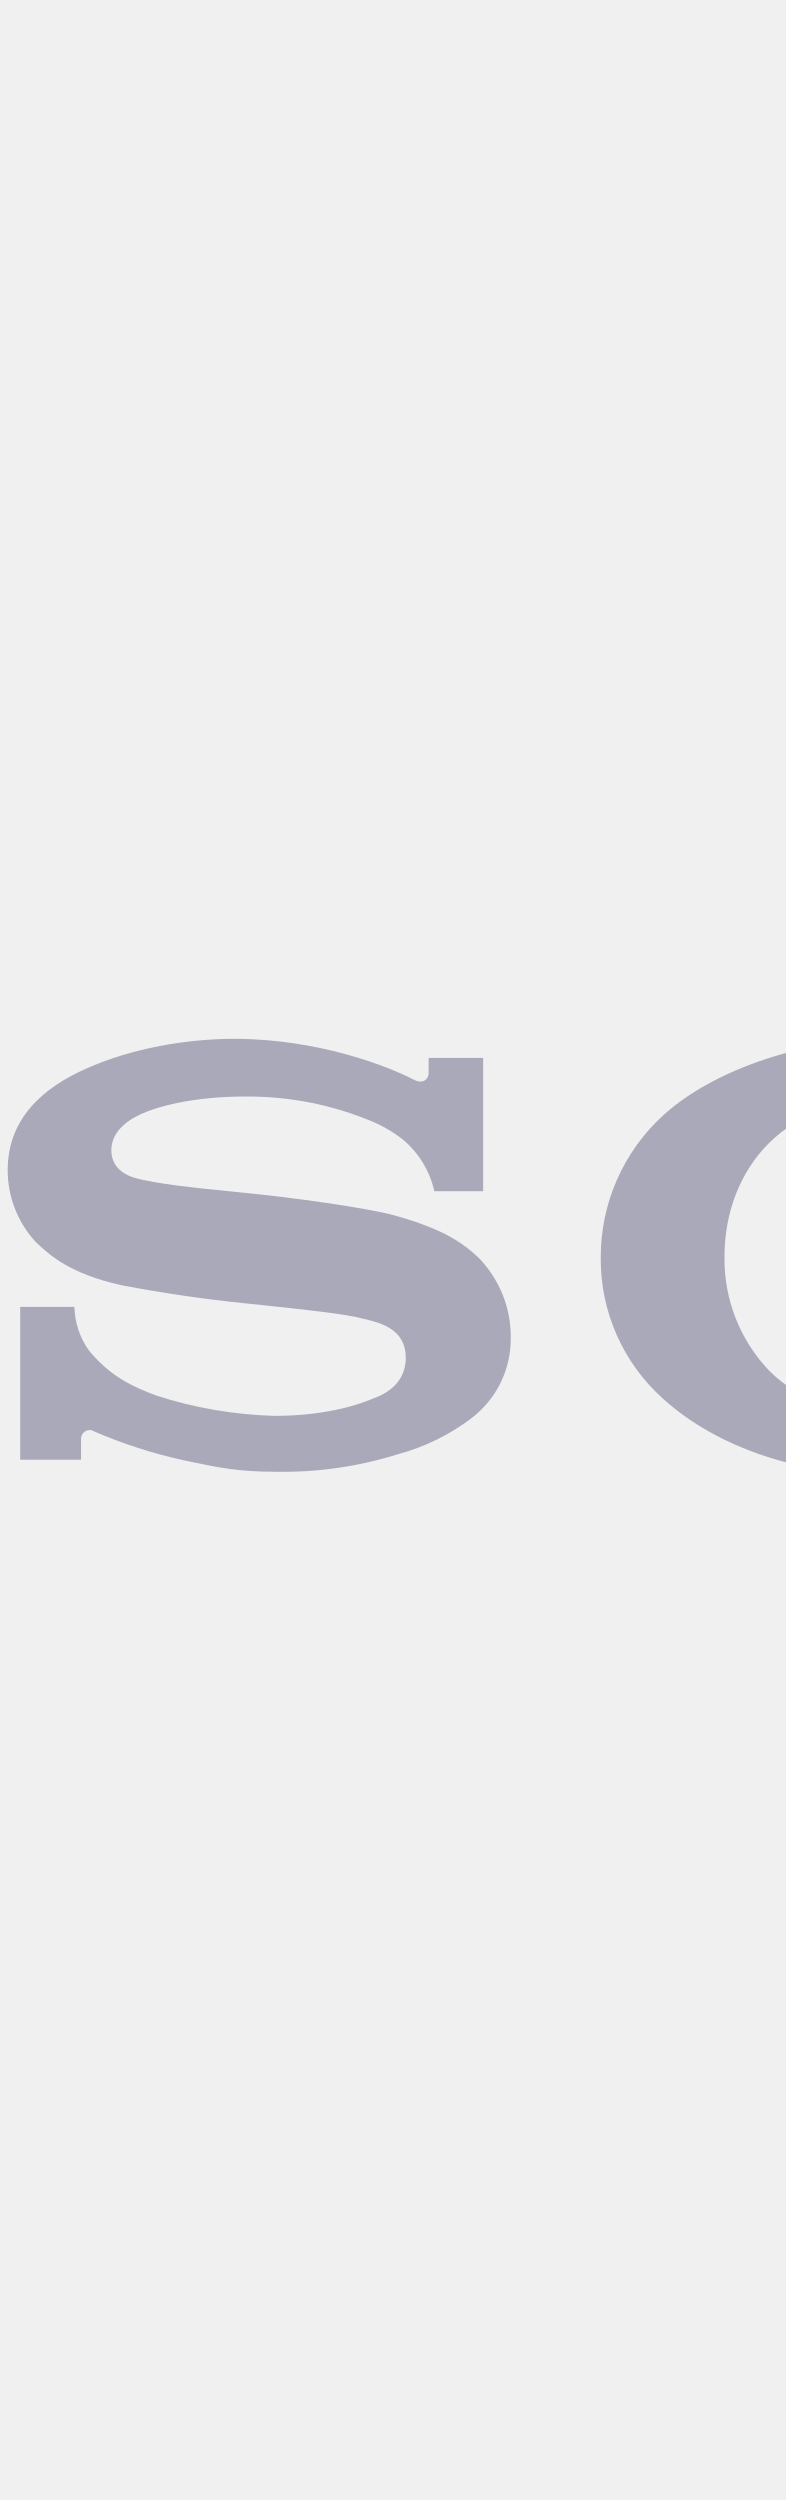
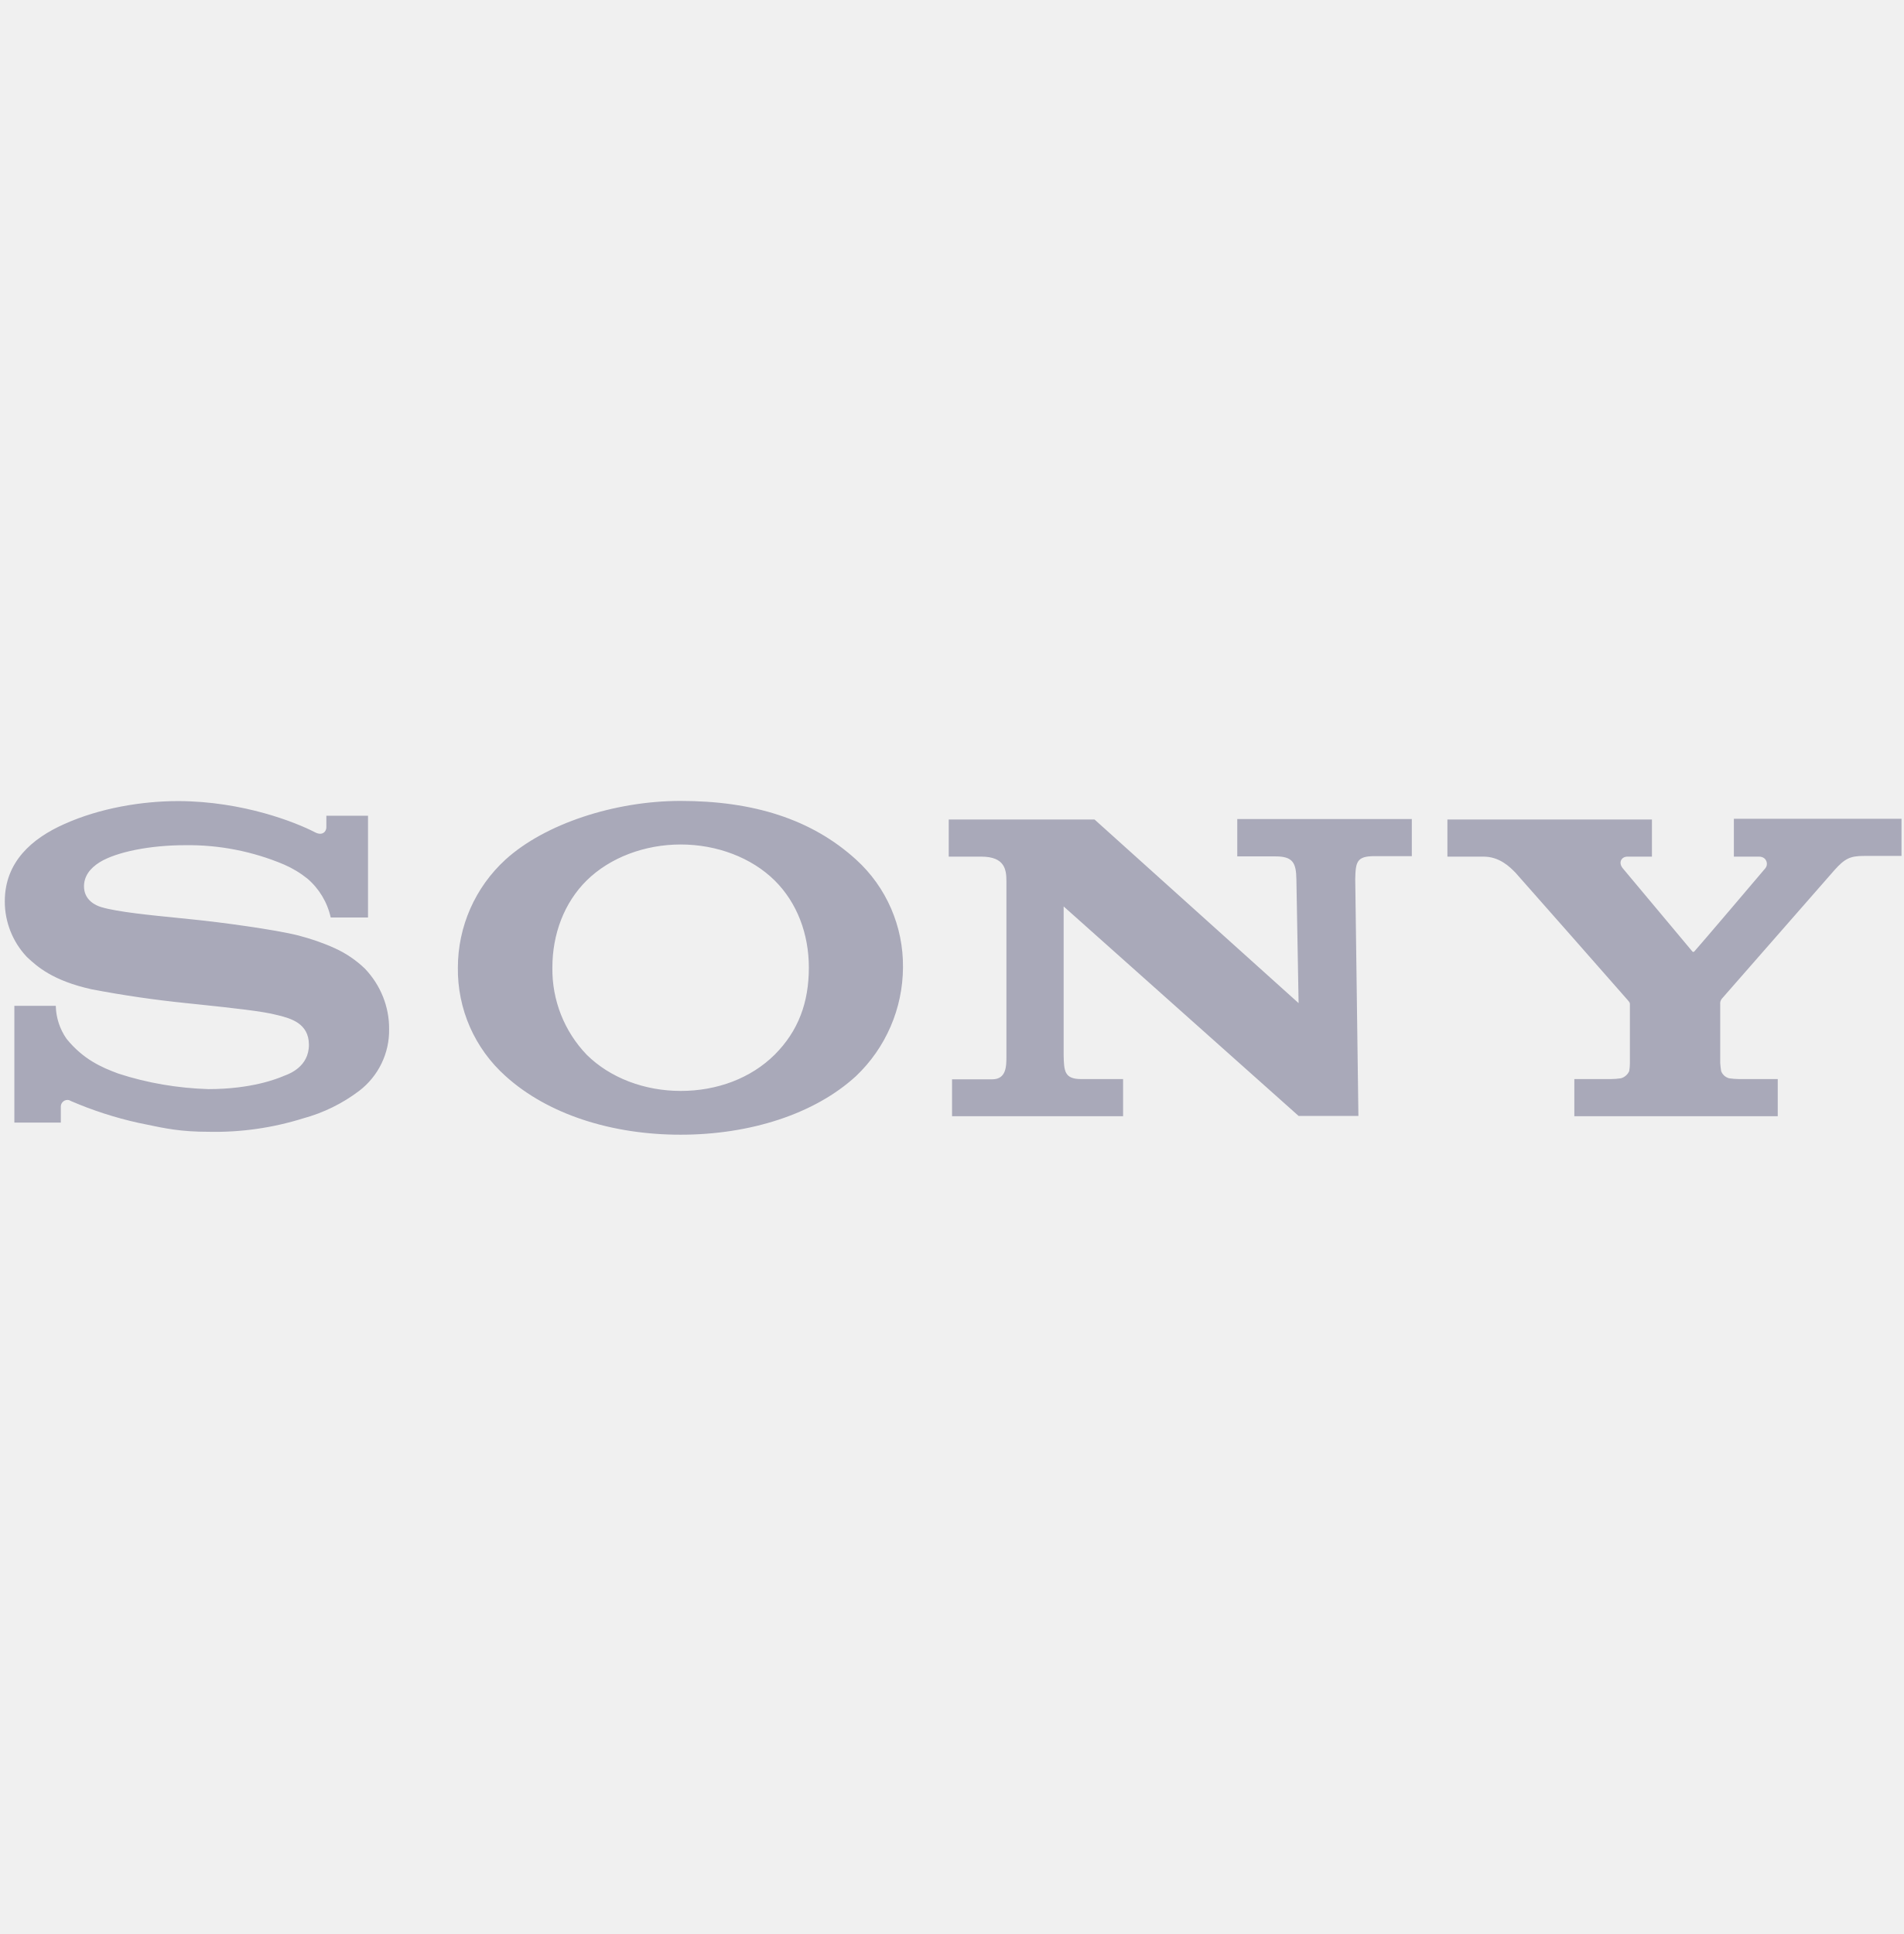
- <svg xmlns="http://www.w3.org/2000/svg" width="49" height="156" viewBox="0 0 49 156" fill="none">
-   <g clip-path="url(#clip0_0_345)">
-     <path d="M55.671 64.809C61.616 64.809 66.374 66.294 70.008 69.599C72.493 71.852 73.881 75.06 73.842 78.423C73.833 80.082 73.489 81.723 72.83 83.246C72.171 84.769 71.211 86.143 70.008 87.286C66.606 90.41 61.307 92.076 55.678 92.076C50.042 92.076 44.833 90.41 41.38 87.286C40.135 86.173 39.143 84.806 38.471 83.277C37.8 81.748 37.464 80.093 37.487 78.423C37.487 75.079 38.895 71.871 41.38 69.599C44.607 66.668 50.314 64.809 55.671 64.809ZM55.691 88.499C58.666 88.499 61.423 87.46 63.359 85.543C65.296 83.606 66.154 81.283 66.154 78.423C66.154 75.686 65.199 73.123 63.359 71.303C61.462 69.431 58.628 68.366 55.691 68.366C52.754 68.366 49.926 69.425 48.009 71.303C46.169 73.123 45.208 75.686 45.208 78.423C45.168 81.072 46.175 83.631 48.009 85.543C49.926 87.441 52.741 88.499 55.691 88.499ZM24.442 75.796C25.474 76.067 26.475 76.403 27.45 76.848C28.354 77.26 29.181 77.823 29.896 78.513C31.168 79.843 31.891 81.625 31.871 83.458C31.885 84.43 31.671 85.392 31.246 86.266C30.821 87.14 30.198 87.903 29.425 88.493C28.058 89.529 26.504 90.292 24.848 90.739C22.356 91.522 19.753 91.892 17.141 91.837C14.869 91.837 13.616 91.572 11.893 91.21L11.396 91.107C9.497 90.687 7.642 90.086 5.857 89.313C5.778 89.259 5.683 89.231 5.586 89.235C5.445 89.239 5.31 89.297 5.211 89.398C5.112 89.5 5.057 89.636 5.057 89.777V91.088H1.261V81.547H4.644C4.665 82.514 4.973 83.454 5.528 84.245C6.897 85.924 8.368 86.569 9.769 87.086C12.138 87.86 14.623 88.273 17.102 88.351C20.672 88.351 22.757 87.486 23.209 87.299L23.267 87.273L23.305 87.26C23.706 87.112 25.32 86.524 25.32 84.73C25.32 82.961 23.809 82.574 22.821 82.322L22.679 82.29C21.582 81.993 19.052 81.722 16.289 81.431L15.308 81.328C12.717 81.064 10.139 80.687 7.581 80.198C4.366 79.488 3.101 78.313 2.314 77.584L2.262 77.532C1.114 76.308 0.477 74.692 0.48 73.014C0.48 69.812 2.675 67.875 5.367 66.688C8.246 65.397 11.667 64.822 14.662 64.822C19.955 64.841 24.261 66.565 25.81 67.365C26.436 67.701 26.746 67.288 26.746 66.978V66.016H30.148V74.33H27.101C26.828 73.097 26.162 71.985 25.203 71.161C24.619 70.691 23.974 70.303 23.286 70.005C20.732 68.927 17.983 68.389 15.211 68.424C12.351 68.424 9.614 68.973 8.239 69.812C7.387 70.341 6.948 71.006 6.948 71.787C6.948 72.904 7.891 73.349 8.368 73.485C9.634 73.872 12.448 74.15 14.636 74.369L15.953 74.505C18.064 74.718 22.486 75.305 24.442 75.796ZM141.711 69.36V66.268H155.402V69.302H152.33C151.219 69.302 150.767 69.515 149.928 70.457L140.717 80.979C140.62 81.109 140.576 81.27 140.594 81.431V86.221C140.61 86.443 140.636 86.665 140.672 86.886C140.727 87.026 140.814 87.152 140.926 87.252C141.038 87.353 141.172 87.427 141.317 87.466C141.595 87.507 141.876 87.529 142.156 87.531H145.294V90.565H128.678V87.531H131.648C131.928 87.529 132.209 87.508 132.487 87.466C132.634 87.424 132.771 87.351 132.887 87.25C133.003 87.15 133.095 87.025 133.158 86.886C133.197 86.673 133.216 86.457 133.216 86.24V81.45C133.216 81.289 133.216 81.289 133.003 81.037C129.971 77.583 126.933 74.134 123.889 70.69C123.398 70.18 122.559 69.36 121.268 69.36H118.311V66.326H135.017V69.36H133.003C132.551 69.36 132.241 69.812 132.629 70.302L138.303 77.087C138.361 77.164 138.4 77.164 138.477 77.106C138.554 77.048 144.248 70.361 144.287 70.302C144.334 70.241 144.368 70.17 144.387 70.095C144.407 70.02 144.411 69.942 144.401 69.865C144.39 69.788 144.364 69.714 144.324 69.648C144.285 69.581 144.233 69.523 144.17 69.476C144.055 69.401 143.921 69.36 143.783 69.36H141.711ZM101.147 69.341H104.278C105.705 69.341 105.956 69.889 105.976 71.219L106.156 81.328L89.489 66.326H77.58V69.36H80.239C82.156 69.36 82.292 70.419 82.292 71.361V85.646C82.292 86.472 82.299 87.55 81.117 87.55H77.851V90.565H91.82V87.531H88.411C87.043 87.531 86.991 86.905 86.966 85.575V73.427L106.156 90.539H111.043L110.785 71.2C110.811 69.793 110.907 69.321 112.353 69.321H115.407V66.287H101.147V69.341Z" fill="#A9A9B9" />
+ <svg xmlns="http://www.w3.org/2000/svg" width="62" height="63" viewBox="0 0 62 63" fill="none">
+   <g clip-path="url(#clip0_0_541)">
+     <path d="M22.165 26.09C24.536 26.09 26.433 26.682 27.883 28C28.873 28.898 29.427 30.178 29.412 31.519C29.408 32.181 29.271 32.835 29.008 33.442C28.745 34.05 28.362 34.598 27.883 35.053C26.526 36.299 24.413 36.963 22.168 36.963C19.921 36.963 17.843 36.299 16.466 35.053C15.97 34.609 15.574 34.064 15.306 33.455C15.039 32.845 14.905 32.185 14.914 31.519C14.914 30.186 15.475 28.906 16.466 28C17.753 26.831 20.029 26.09 22.165 26.09ZM22.173 35.537C23.36 35.537 24.459 35.123 25.231 34.358C26.003 33.586 26.346 32.659 26.346 31.519C26.346 30.427 25.965 29.406 25.231 28.68C24.474 27.933 23.344 27.509 22.173 27.509C21.002 27.509 19.874 27.931 19.11 28.68C18.376 29.406 17.992 30.427 17.992 31.519C17.977 32.575 18.378 33.596 19.11 34.358C19.874 35.115 20.997 35.537 22.173 35.537ZM9.711 30.471C10.123 30.579 10.522 30.713 10.911 30.891C11.272 31.055 11.602 31.28 11.887 31.555C12.394 32.085 12.682 32.796 12.674 33.527C12.68 33.914 12.595 34.298 12.425 34.647C12.256 34.995 12.007 35.3 11.699 35.535C11.154 35.948 10.534 36.252 9.874 36.431C8.88 36.742 7.842 36.89 6.8 36.868C5.894 36.868 5.395 36.763 4.707 36.618L4.509 36.577C3.752 36.41 3.012 36.17 2.3 35.862C2.269 35.84 2.231 35.829 2.192 35.831C2.136 35.832 2.082 35.855 2.043 35.896C2.003 35.936 1.981 35.99 1.981 36.047V36.569H0.468V32.765H1.817C1.825 33.151 1.948 33.525 2.169 33.841C2.715 34.51 3.302 34.768 3.86 34.974C4.805 35.282 5.796 35.447 6.785 35.478C8.208 35.478 9.04 35.133 9.22 35.059L9.243 35.048L9.258 35.043C9.418 34.984 10.062 34.75 10.062 34.034C10.062 33.329 9.459 33.174 9.065 33.074L9.009 33.061C8.571 32.943 7.562 32.834 6.46 32.718L6.069 32.677C5.036 32.572 4.008 32.422 2.988 32.227C1.706 31.944 1.201 31.475 0.887 31.184L0.867 31.164C0.409 30.676 0.155 30.031 0.156 29.362C0.156 28.085 1.031 27.313 2.105 26.839C3.253 26.324 4.617 26.095 5.812 26.095C7.922 26.103 9.639 26.79 10.257 27.11C10.507 27.243 10.63 27.079 10.63 26.955V26.572H11.987V29.887H10.772C10.663 29.395 10.397 28.951 10.015 28.623C9.782 28.436 9.525 28.281 9.251 28.162C8.232 27.732 7.136 27.517 6.03 27.532C4.89 27.532 3.799 27.75 3.25 28.085C2.911 28.296 2.736 28.561 2.736 28.873C2.736 29.318 3.111 29.496 3.302 29.55C3.806 29.704 4.929 29.815 5.801 29.902L6.326 29.956C7.168 30.041 8.931 30.276 9.711 30.471ZM56.476 27.905V26.672H61.936V27.882H60.711C60.268 27.882 60.088 27.967 59.753 28.343L56.08 32.538C56.041 32.59 56.023 32.654 56.031 32.718V34.629C56.037 34.717 56.047 34.806 56.062 34.894C56.084 34.95 56.118 35 56.163 35.04C56.208 35.08 56.261 35.109 56.319 35.125C56.43 35.142 56.542 35.15 56.654 35.151H57.905V36.361H51.279V35.151H52.463C52.575 35.15 52.687 35.142 52.798 35.125C52.857 35.109 52.911 35.079 52.957 35.039C53.004 34.999 53.04 34.95 53.066 34.894C53.081 34.809 53.089 34.723 53.089 34.636V32.726C53.089 32.662 53.089 32.662 53.004 32.562C51.794 31.184 50.583 29.808 49.369 28.435C49.173 28.232 48.839 27.905 48.324 27.905H47.145V26.695H53.807V27.905H53.004C52.824 27.905 52.7 28.085 52.854 28.281L55.117 30.986C55.14 31.017 55.156 31.017 55.187 30.994C55.217 30.971 57.488 28.304 57.503 28.281C57.522 28.256 57.536 28.228 57.544 28.198C57.551 28.168 57.553 28.137 57.549 28.106C57.544 28.076 57.534 28.046 57.518 28.02C57.503 27.993 57.482 27.97 57.457 27.951C57.411 27.921 57.357 27.905 57.303 27.905H56.476ZM40.3 27.897H41.549C42.118 27.897 42.218 28.116 42.226 28.646L42.298 32.677L35.651 26.695H30.902V27.905H31.962C32.727 27.905 32.781 28.327 32.781 28.703V34.4C32.781 34.729 32.784 35.159 32.313 35.159H31.01V36.361H36.581V35.151H35.221C34.676 35.151 34.655 34.901 34.645 34.371V29.527L42.298 36.351H44.246L44.143 28.639C44.154 28.077 44.192 27.889 44.769 27.889H45.986V26.68H40.3V27.897Z" fill="#A9A9B9" />
  </g>
  <defs>
-     <clipPath id="clip0_0_345">
-       <rect width="154.922" height="154.922" fill="white" transform="translate(0.480347 0.982056)" />
+     <clipPath id="clip0_0_541">
+       <rect width="61.78" height="61.78" fill="white" transform="translate(0.156372 0.634766)" />
    </clipPath>
  </defs>
</svg>
